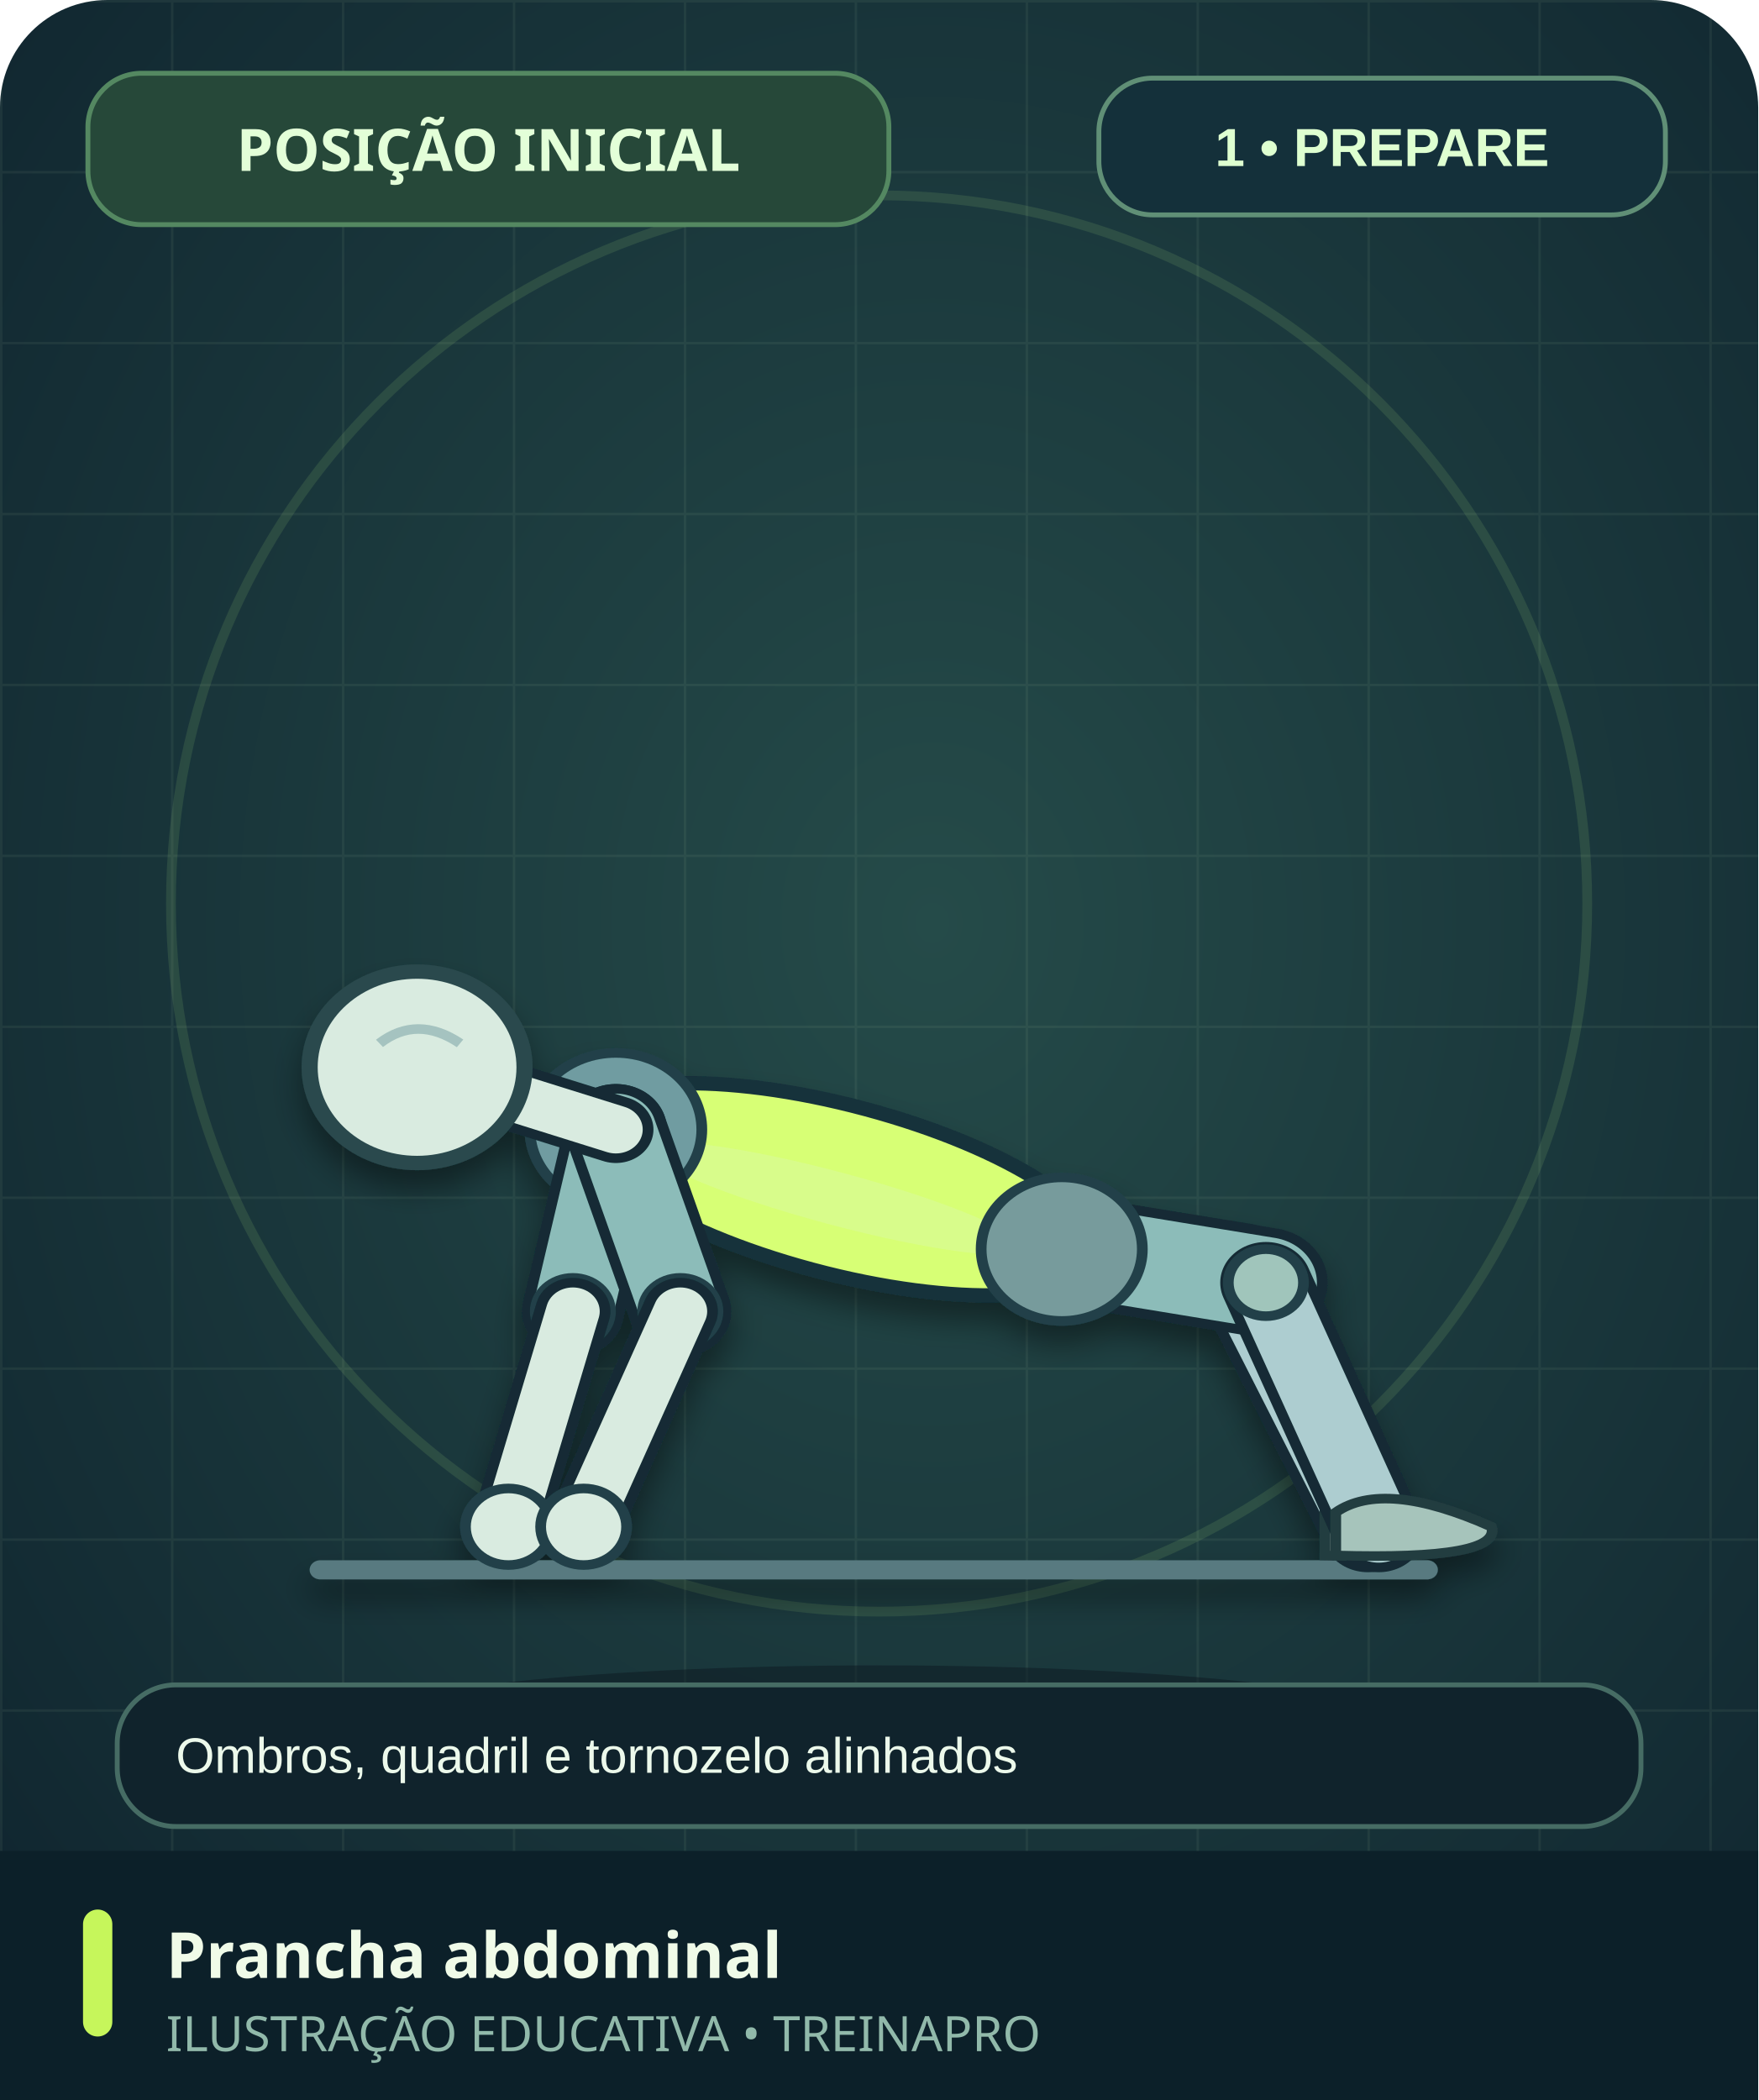
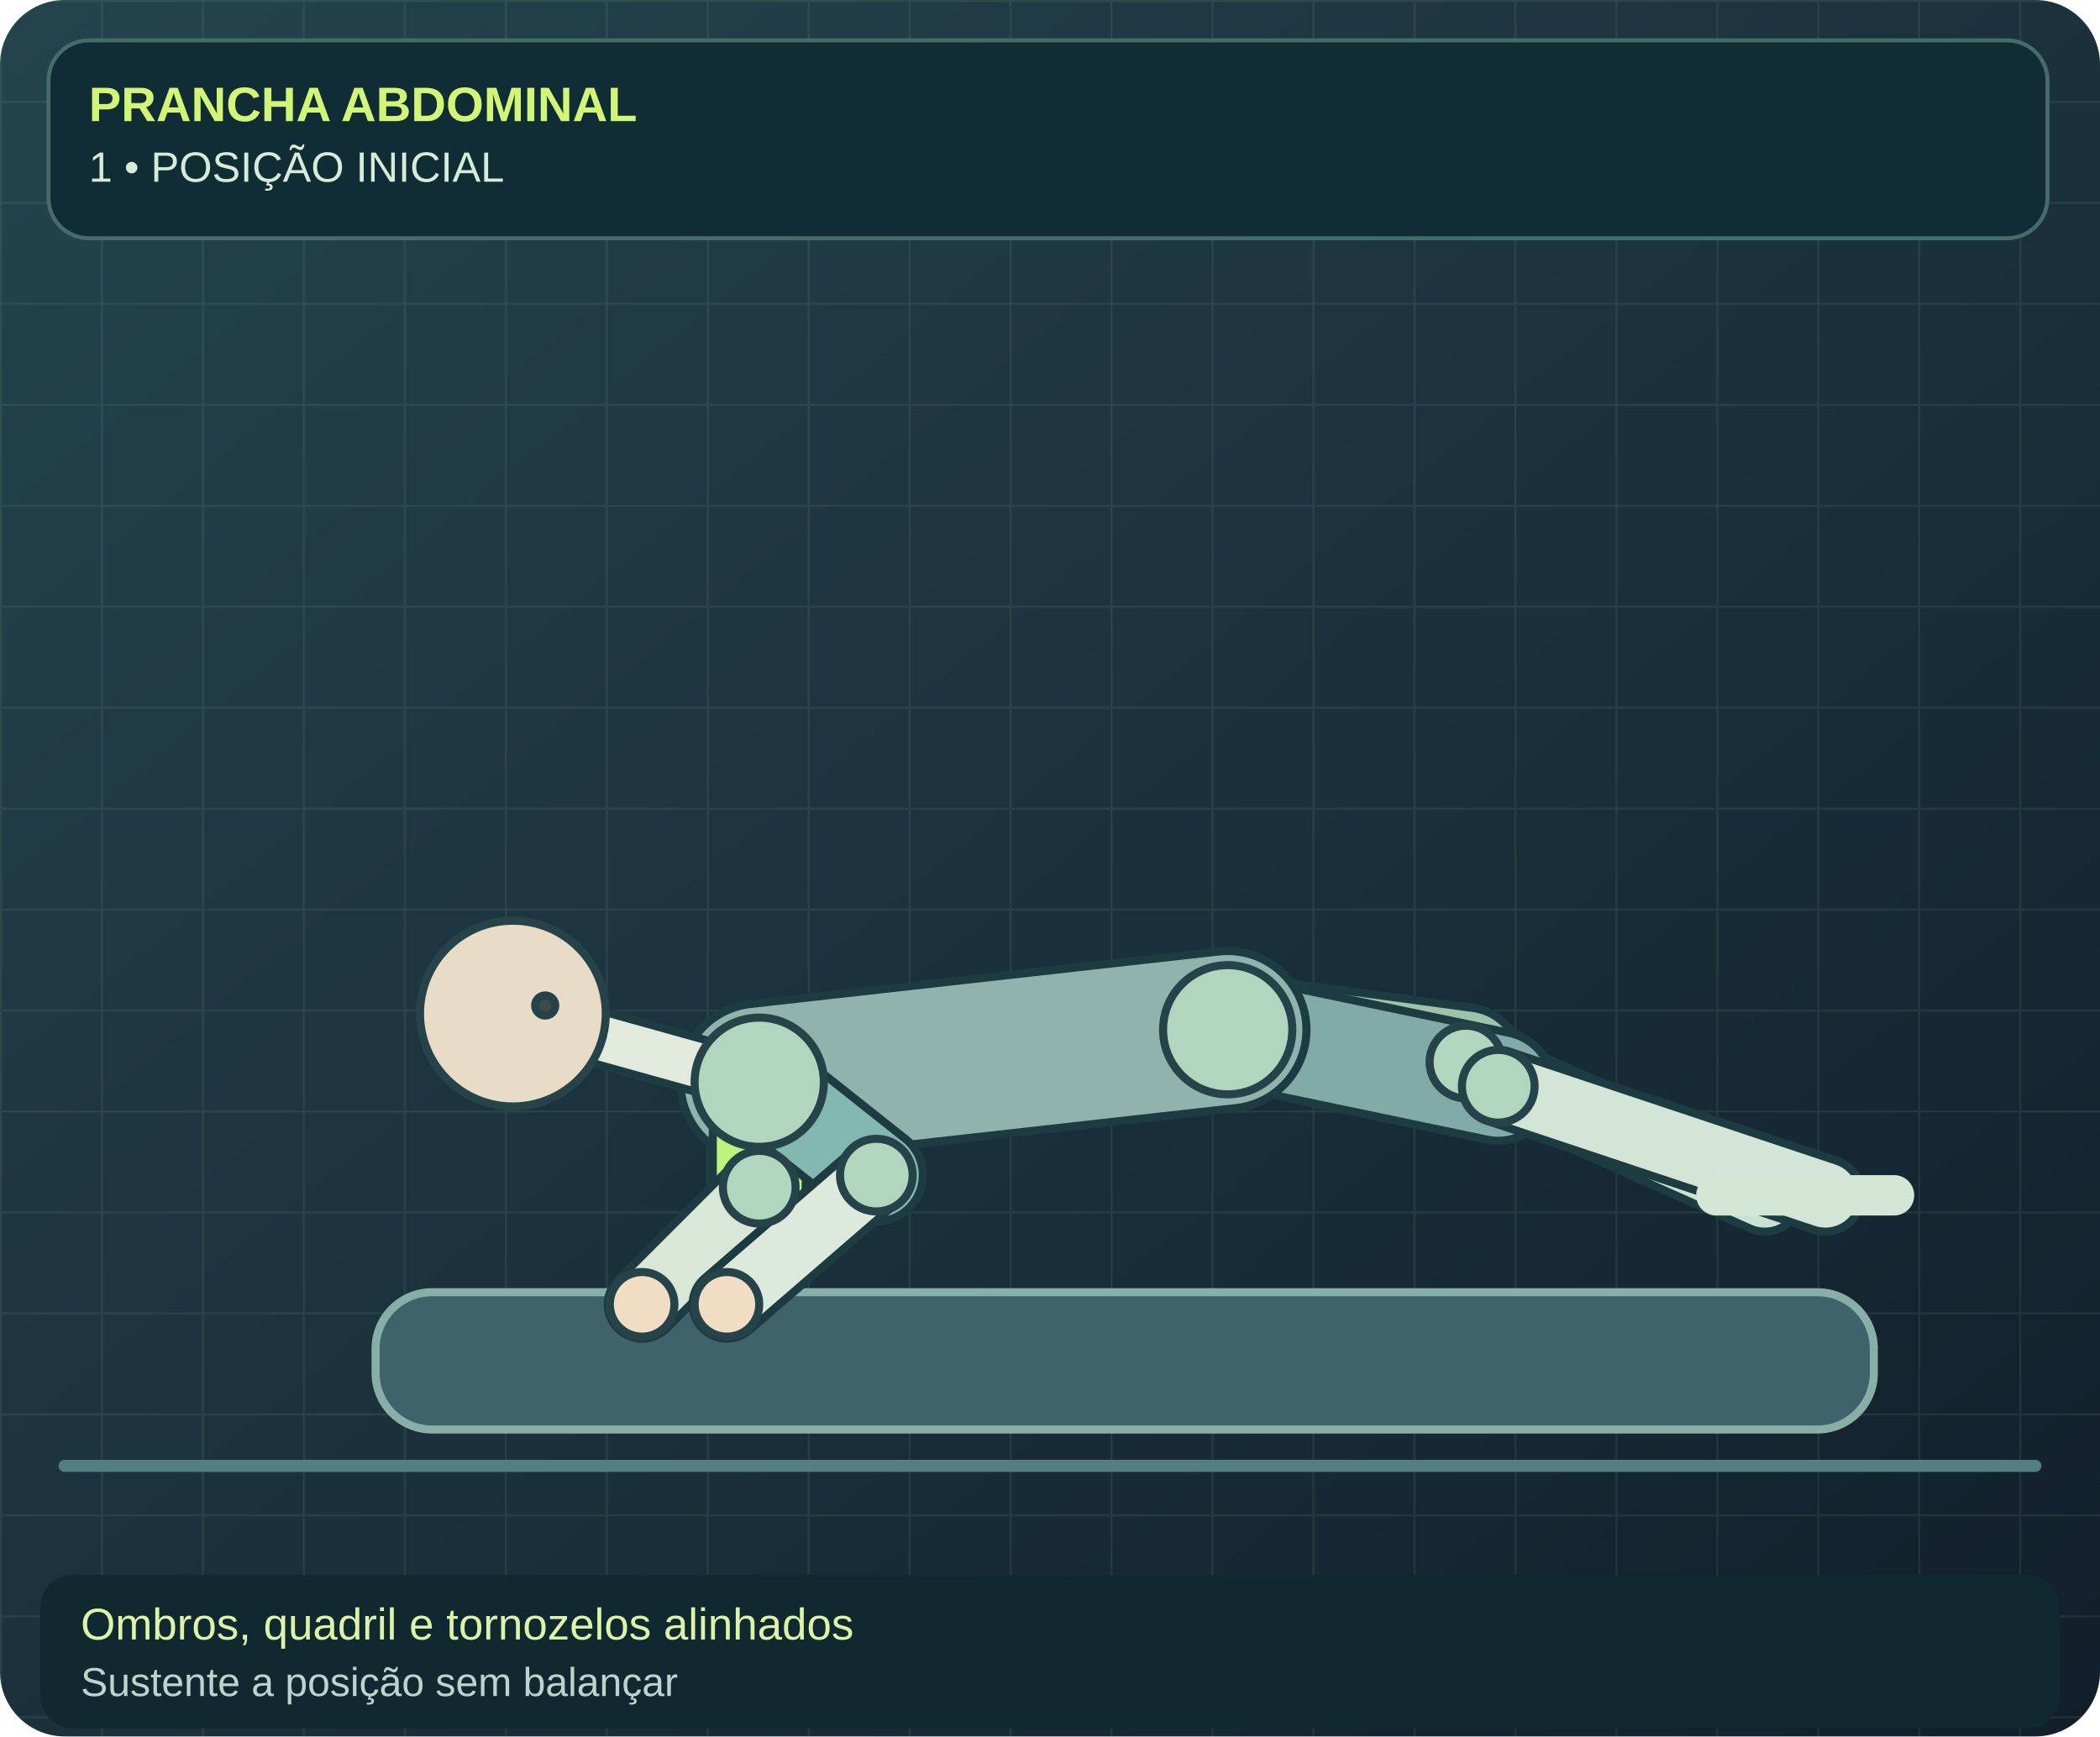
- <svg xmlns="http://www.w3.org/2000/svg" viewBox="0 0 360 430" role="img" aria-labelledby="title desc">
+ <svg xmlns="http://www.w3.org/2000/svg" viewBox="0 0 520 430" role="img" aria-labelledby="exercise-title exercise-description">
  <defs>
-     <radialGradient id="bg" cx=".53" cy=".44" r=".78">
-       <stop stop-color="#254b49" />
-       <stop offset="1" stop-color="#0e222d" />
-     </radialGradient>
-     <pattern id="grid" width="35" height="35" patternUnits="userSpaceOnUse">
-       <path d="M35 0H0V35" stroke="#bddcb8" stroke-opacity=".07" fill="none" />
+     <linearGradient id="bg" x1="0" y1="0" x2="1" y2="1">
+       <stop stop-color="#24444d" />
+       <stop offset="1" stop-color="#111f2b" />
+     </linearGradient>
+     <pattern id="grid" width="25" height="25" patternUnits="userSpaceOnUse">
+       <path d="M25 0H0V25" fill="none" stroke="#b0c8a0" stroke-opacity=".1" />
    </pattern>
-     <filter id="glow" x="-30%" y="-30%" width="160%" height="160%">
-       <feDropShadow dx="0" dy="4" stdDeviation="3" flood-color="#000" flood-opacity=".40" />
-     </filter>
  </defs>
-   <rect width="360" height="430" rx="22" fill="url(#bg)" />
-   <rect width="360" height="430" rx="22" fill="url(#grid)" />
-   <ellipse cx="180" cy="354" rx="112" ry="13" fill="#0b1820" opacity=".50" />
-   <circle cx="180" cy="185" r="145" fill="none" stroke="#b5ef80" stroke-opacity=".12" stroke-width="2" />
-   <rect x="18" y="15" width="164" height="31" rx="11" fill="#264839" stroke="#548861" />
-   <text x="100" y="35" text-anchor="middle" fill="#e3ffd8" font-family="sans-serif" font-size="12" font-weight="bold">POSIÇÃO INICIAL</text>
-   <g transform="translate(37 49) scale(1.1 .98)" filter="url(#glow)">
-     <line x1="26" y1="278" x2="232" y2="278" stroke="#587a80" stroke-width="4" stroke-linecap="round" />
-     <line x1="164" y1="211" x2="197" y2="217" stroke="#122c34" stroke-width="23" stroke-linecap="round" />
-     <line x1="164" y1="211" x2="197" y2="217" stroke="#8cbcb9" stroke-width="19" stroke-linecap="round" />
-     <line x1="197" y1="217" x2="221" y2="270" stroke="#122c34" stroke-width="17" stroke-linecap="round" />
-     <line x1="197" y1="217" x2="221" y2="270" stroke="#adcdd0" stroke-width="13" stroke-linecap="round" />
-     <circle cx="197" cy="217" r="7" fill="#a0c5bb" stroke="#214149" stroke-width="2" />
-     <path d="M213 266 Q222 259 242 269 Q244 276 213 275Z" fill="#a6c4bb" stroke="#243c40" stroke-width="2" />
-     <line x1="164" y1="211" x2="202" y2="218" stroke="#122c34" stroke-width="23" stroke-linecap="round" />
-     <line x1="164" y1="211" x2="202" y2="218" stroke="#8cbcb9" stroke-width="19" stroke-linecap="round" />
-     <line x1="202" y1="218" x2="223" y2="270" stroke="#122c34" stroke-width="17" stroke-linecap="round" />
-     <line x1="202" y1="218" x2="223" y2="270" stroke="#adcdd0" stroke-width="13" stroke-linecap="round" />
-     <circle cx="202" cy="218" r="7" fill="#a0c5bb" stroke="#214149" stroke-width="2" />
-     <path d="M215 266 Q224 259 244 269 Q246 276 215 275Z" fill="#a6c4bb" stroke="#243c40" stroke-width="2" />
-     <ellipse cx="122.5" cy="198.5" rx="17.5" ry="50.34" transform="rotate(-73.24 122.5 198.5)" fill="#d7ff75" stroke="#18333b" stroke-width="3" />
-     <ellipse cx="120.5" cy="198.5" rx="5.5" ry="36.34" transform="rotate(-73.24 122.5 198.5)" fill="#deefe3" opacity=".2" />
-     <circle cx="164" cy="211" r="15" fill="#779b9c" stroke="#214149" stroke-width="2" />
-     <circle cx="81" cy="186" r="16" fill="#6f9ca1" stroke="#214149" stroke-width="2" />
-     <line x1="81" y1="186" x2="73" y2="224" stroke="#122c34" stroke-width="19" stroke-linecap="round" />
-     <line x1="81" y1="186" x2="73" y2="224" stroke="#8cbcb9" stroke-width="15" stroke-linecap="round" />
-     <circle cx="73" cy="224" r="7" fill="#91bbba" stroke="#214149" stroke-width="2" />
-     <line x1="73" y1="224" x2="61" y2="269" stroke="#122c34" stroke-width="14" stroke-linecap="round" />
-     <line x1="73" y1="224" x2="61" y2="269" stroke="#d9ebe0" stroke-width="10" stroke-linecap="round" />
-     <circle cx="61" cy="269" r="8" fill="#d9ebe0" stroke="#214149" stroke-width="2" />
-     <line x1="81" y1="186" x2="93" y2="224" stroke="#122c34" stroke-width="19" stroke-linecap="round" />
-     <line x1="81" y1="186" x2="93" y2="224" stroke="#8cbcb9" stroke-width="15" stroke-linecap="round" />
-     <circle cx="93" cy="224" r="7" fill="#91bbba" stroke="#214149" stroke-width="2" />
-     <line x1="93" y1="224" x2="75" y2="269" stroke="#122c34" stroke-width="14" stroke-linecap="round" />
-     <line x1="93" y1="224" x2="75" y2="269" stroke="#d9ebe0" stroke-width="10" stroke-linecap="round" />
-     <circle cx="75" cy="269" r="8" fill="#d9ebe0" stroke="#214149" stroke-width="2" />
-     <line x1="81" y1="186" x2="44" y2="173" stroke="#122c34" stroke-width="14" stroke-linecap="round" />
-     <line x1="81" y1="186" x2="44" y2="173" stroke="#d9ebe0" stroke-width="10" stroke-linecap="round" />
-     <circle cx="44" cy="173" r="20" fill="#d9ebe0" stroke="#2a4a4e" stroke-width="3" />
-     <path d="M37 168 Q44 162 52 168" fill="none" stroke="#82a8aa" stroke-width="2" opacity=".6" />
-   </g>
-   <rect x="0" y="379" width="360" height="51" fill="#0c2029" />
-   <rect x="17" y="391" width="6" height="26" rx="3" fill="#c6f65b" />
-   <text x="34" y="405" fill="#f0fbe8" font-family="sans-serif" font-size="13" font-weight="bold">Prancha abdominal</text>
-   <text x="34" y="420" fill="#91b9aa" font-family="sans-serif" font-size="10">ILUSTRAÇÃO EDUCATIVA • TREINAPRO</text>
-   <g aria-hidden="true">
-     <rect x="225" y="16" rx="11" width="116" height="28" fill="#14303a" stroke="#608f76" />
-     <text x="283" y="34" text-anchor="middle" fill="#deffd0" font-size="11" font-family="Arial,sans-serif" font-weight="bold">1 • PREPARE</text>
-     <rect x="24" y="345" rx="12" width="312" height="29" fill="#10232c" stroke="#466c64" />
-     <text x="36" y="363" fill="#ecf9eb" font-size="10.2" font-family="Arial,sans-serif">Ombros, quadril e tornozelo alinhados</text>
-   </g>
+   <rect width="100%" height="100%" rx="16" fill="url(#bg)" />
+   <rect width="100%" height="100%" rx="16" fill="url(#grid)" />
+   <line x1="16" y1="363" x2="504" y2="363" stroke="#537e82" stroke-width="3" stroke-linecap="round" />
+   <rect x="93" y="320" width="371" height="34" rx="14" fill="#3f626b" stroke="#88afa7" stroke-width="2" />
+   <line x1="304" y1="255" x2="363" y2="263" stroke="#1c3c42" stroke-width="29" stroke-linecap="round" />
+   <line x1="304" y1="255" x2="363" y2="263" stroke="#a0c2a8" stroke-width="25" stroke-linecap="round" />
+   <line x1="363" y1="263" x2="437" y2="296" stroke="#1c3c42" stroke-width="20" stroke-linecap="round" />
+   <line x1="363" y1="263" x2="437" y2="296" stroke="#c9e3d3" stroke-width="16" stroke-linecap="round" />
+   <line x1="304" y1="255" x2="371" y2="269" stroke="#1c3c42" stroke-width="29" stroke-linecap="round" />
+   <line x1="304" y1="255" x2="371" y2="269" stroke="#82aaa6" stroke-width="25" stroke-linecap="round" />
+   <line x1="371" y1="269" x2="452" y2="296" stroke="#1c3c42" stroke-width="20" stroke-linecap="round" />
+   <line x1="371" y1="269" x2="452" y2="296" stroke="#d2e5d7" stroke-width="16" stroke-linecap="round" />
+   <line x1="304" y1="255" x2="188" y2="268" stroke="#1c3c42" stroke-width="41" stroke-linecap="round" />
+   <line x1="304" y1="255" x2="188" y2="268" stroke="#90b4ad" stroke-width="37" stroke-linecap="round" />
+   <line x1="188" y1="268" x2="188" y2="294" stroke="#1c3c42" stroke-width="25" stroke-linecap="round" />
+   <line x1="188" y1="268" x2="188" y2="294" stroke="#bff17d" stroke-width="21" stroke-linecap="round" />
+   <line x1="188" y1="294" x2="159" y2="323" stroke="#1c3c42" stroke-width="19" stroke-linecap="round" />
+   <line x1="188" y1="294" x2="159" y2="323" stroke="#d8e7d6" stroke-width="15" stroke-linecap="round" />
+   <line x1="188" y1="268" x2="217" y2="291" stroke="#1c3c42" stroke-width="25" stroke-linecap="round" />
+   <line x1="188" y1="268" x2="217" y2="291" stroke="#83b8b1" stroke-width="21" stroke-linecap="round" />
+   <line x1="217" y1="291" x2="180" y2="323" stroke="#1c3c42" stroke-width="19" stroke-linecap="round" />
+   <line x1="217" y1="291" x2="180" y2="323" stroke="#dceadd" stroke-width="15" stroke-linecap="round" />
+   <line x1="188" y1="268" x2="127" y2="251" stroke="#1c3c42" stroke-width="15" stroke-linecap="round" />
+   <line x1="188" y1="268" x2="127" y2="251" stroke="#e2e9dd" stroke-width="11" stroke-linecap="round" />
+   <circle cx="304" cy="255" r="16" fill="#b2d6bd" stroke="#27434a" stroke-width="2" />
+   <circle cx="188" cy="268" r="16" fill="#b2d6bd" stroke="#27434a" stroke-width="2" />
+   <circle cx="363" cy="263" r="9" fill="#b2d6bd" stroke="#27434a" stroke-width="2" />
+   <circle cx="371" cy="269" r="9" fill="#b2d6bd" stroke="#27434a" stroke-width="2" />
+   <circle cx="188" cy="294" r="9" fill="#b2d6bd" stroke="#27434a" stroke-width="2" />
+   <circle cx="217" cy="291" r="9" fill="#b2d6bd" stroke="#27434a" stroke-width="2" />
+   <circle cx="127" cy="251" r="23" fill="#e9dcc6" stroke="#27434a" stroke-width="2" />
+   <circle cx="159" cy="323" r="8" fill="#f0ddc4" stroke="#27434a" stroke-width="2" />
+   <circle cx="180" cy="323" r="8" fill="#f0ddc4" stroke="#27434a" stroke-width="2" />
+   <line x1="425" y1="296" x2="454" y2="296" stroke="#d4e7d7" stroke-width="10" stroke-linecap="round" />
+   <line x1="440" y1="296" x2="469" y2="296" stroke="#d4e7d7" stroke-width="10" stroke-linecap="round" />
+   <circle cx="135" cy="249" r="2.5" fill="#3b4b4a" stroke="#27434a" stroke-width="2" />
+   <rect x="12" y="10" width="495" height="49" rx="10" fill="#102c34" stroke="#466b6b" />
+   <text x="22" y="30" fill="#d2f577" font-size="12" font-weight="700" font-family="Arial,sans-serif">PRANCHA ABDOMINAL</text>
+   <text x="22" y="45" fill="#d7ebd9" font-size="10.5" font-family="Arial,sans-serif">1 • POSIÇÃO INICIAL</text>
+   <rect x="10" y="390" width="500" height="38" rx="8" fill="#102931" />
+   <text x="20" y="406" fill="#dcf3a8" font-size="11" font-family="Arial,sans-serif">Ombros, quadril e tornozelos alinhados</text>
+   <text x="20" y="420" fill="#b8d5ce" font-size="10" font-family="Arial,sans-serif">Sustente a posição sem balançar</text>
</svg>
